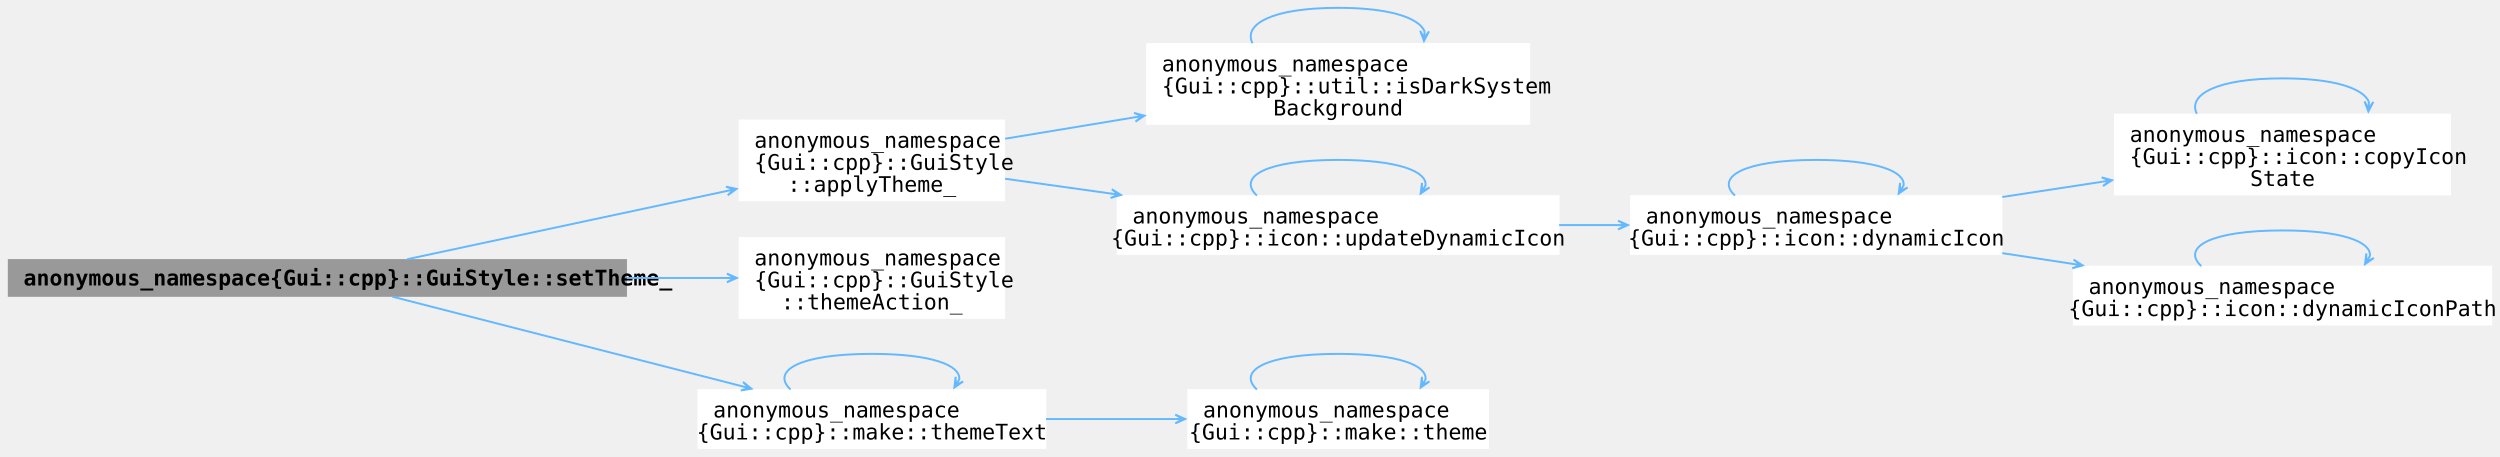
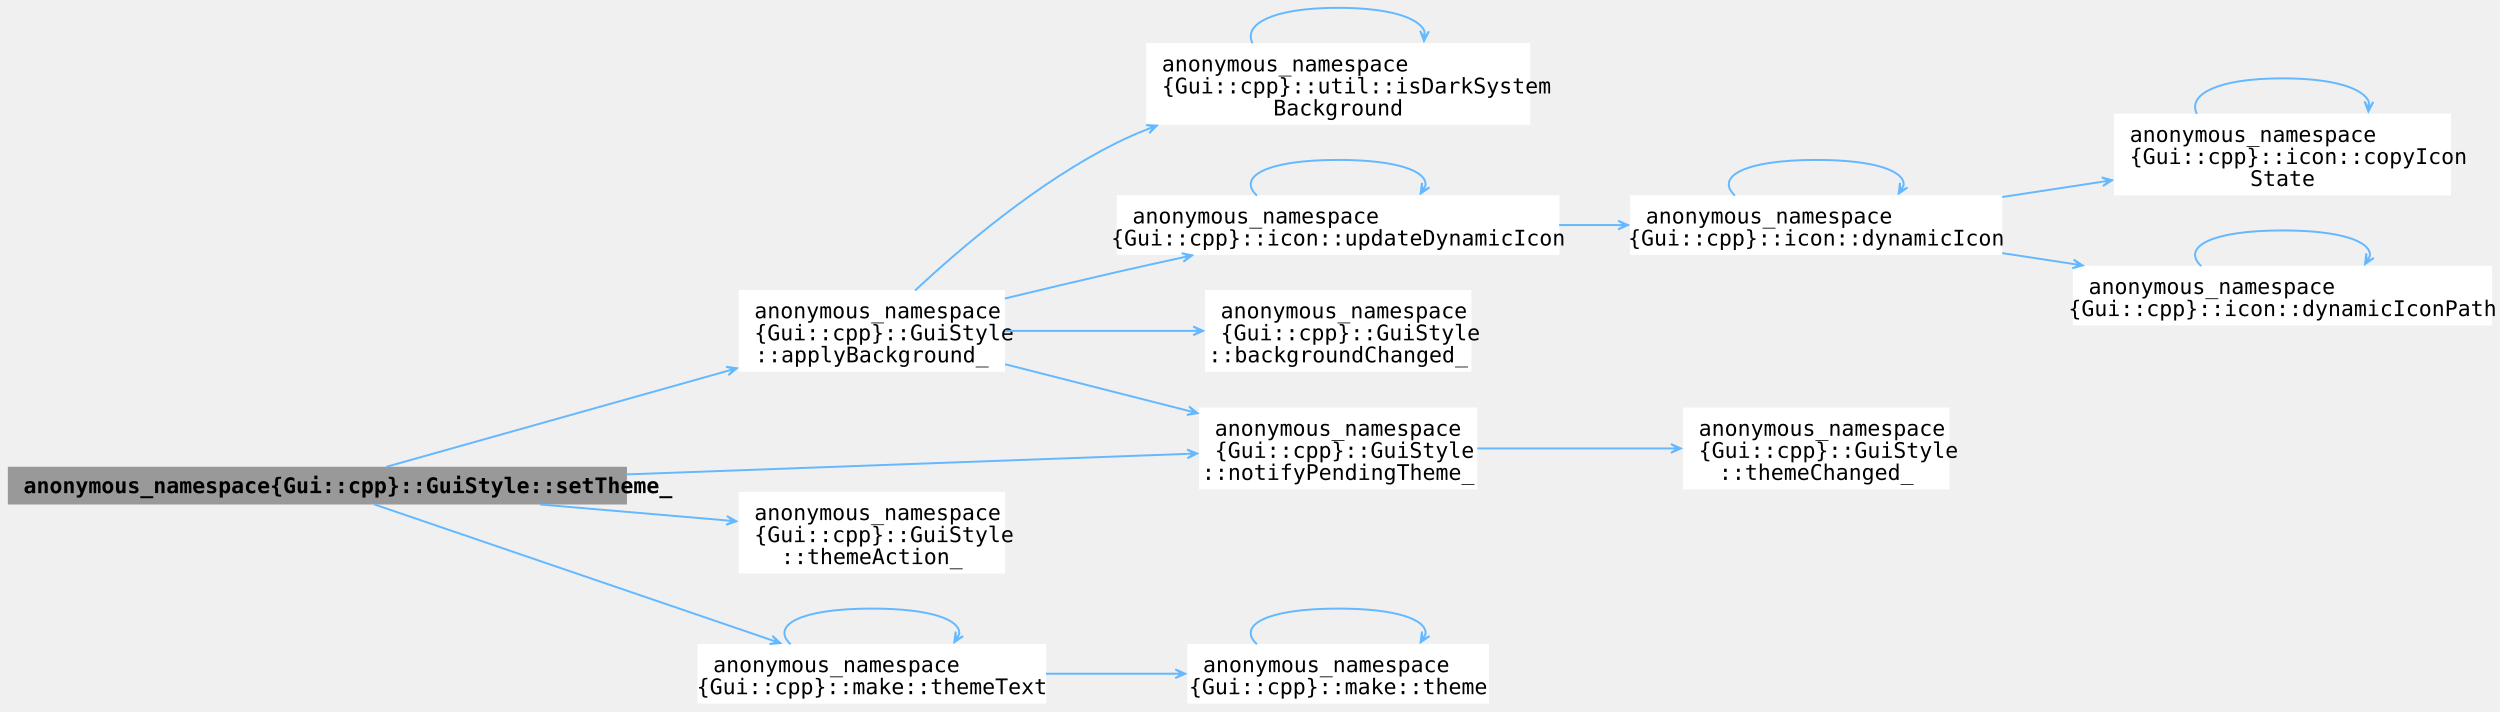
- <svg xmlns="http://www.w3.org/2000/svg" xmlns:xlink="http://www.w3.org/1999/xlink" width="1276pt" height="233pt" viewBox="0.00 0.00 1276.00 233.00">
-   <g id="graph0" class="graph" transform="scale(1 1) rotate(0) translate(4 229.12)">
+ <svg xmlns="http://www.w3.org/2000/svg" xmlns:xlink="http://www.w3.org/1999/xlink" width="1276pt" height="363pt" viewBox="0.00 0.00 1276.00 363.00">
+   <g id="graph0" class="graph" transform="scale(1 1) rotate(0) translate(4 359.12)">
    <g id="Node000001" class="node">
      <g id="a_Node000001">
        <a xlink:title="Changes the application theme and updates the shared actions.">
-           <polygon fill="#999999" stroke="none" points="316,-96.88 0,-96.88 0,-77.62 316,-77.62 316,-96.88" />
-           <text xml:space="preserve" text-anchor="start" x="8" y="-83.42" font-family="Consolas" font-weight="bold" font-size="11.00">anonymous_namespace{Gui::cpp}::GuiStyle::setTheme_</text>
+           <polygon fill="#999999" stroke="none" points="316,-120.88 0,-120.88 0,-101.62 316,-101.62 316,-120.88" />
+           <text xml:space="preserve" text-anchor="start" x="8" y="-107.42" font-family="Consolas" font-weight="bold" font-size="11.00">anonymous_namespace{Gui::cpp}::GuiStyle::setTheme_</text>
        </a>
      </g>
    </g>
    <g id="Node000002" class="node">
      <g id="a_Node000002">
-         <a xlink:href="../../d8/d63/classanonymous__namespace_02_gui_8cpp_03_1_1_gui_style.html#adce28a8e945214cefd27b7fdba6685b8" target="_top" xlink:title="Applies the selected theme and refreshes palettes and dynamic icons.">
-           <polygon fill="white" stroke="none" points="509,-168.12 373,-168.12 373,-126.38 509,-126.38 509,-168.12" />
-           <text xml:space="preserve" text-anchor="start" x="381" y="-153.68" font-family="Consolas" font-size="11.00">anonymous_namespace</text>
-           <text xml:space="preserve" text-anchor="start" x="381" y="-142.43" font-family="Consolas" font-size="11.00">{Gui::cpp}::GuiStyle</text>
-           <text xml:space="preserve" text-anchor="middle" x="441" y="-131.18" font-family="Consolas" font-size="11.00">::applyTheme_</text>
+         <a xlink:href="../../d8/d63/classanonymous__namespace_02_gui_8cpp_03_1_1_gui_style.html#a8ae684ca313b38c990685c3fb66084d4" target="_top" xlink:title="Applies the selected theme's effective background and refreshes palettes and dynamic icons.">
+           <polygon fill="white" stroke="none" points="509,-211.12 373,-211.12 373,-169.38 509,-169.38 509,-211.12" />
+           <text xml:space="preserve" text-anchor="start" x="381" y="-196.68" font-family="Consolas" font-size="11.00">anonymous_namespace</text>
+           <text xml:space="preserve" text-anchor="start" x="381" y="-185.43" font-family="Consolas" font-size="11.00">{Gui::cpp}::GuiStyle</text>
+           <text xml:space="preserve" text-anchor="middle" x="441" y="-174.18" font-family="Consolas" font-size="11.00">::applyBackground_</text>
        </a>
      </g>
    </g>
    <g id="edge1_Node000001_Node000002" class="edge">
      <g id="a_edge1_Node000001_Node000002">
        <a xlink:title=" ">
-           <path fill="none" stroke="#63b8ff" d="M203.84,-96.82C247.78,-106.21 315.49,-120.66 367.16,-131.7" />
-           <polygon fill="#63b8ff" stroke="#63b8ff" points="371.87,-132.7 366.51,-133.86 370.61,-132.43 366.98,-131.66 366.98,-131.66 366.98,-131.66 370.61,-132.43 367.45,-129.46 371.87,-132.7" />
-         </a>
-       </g>
-     </g>
-     <g id="Node000008" class="node">
-       <g id="a_Node000008">
+           <path fill="none" stroke="#63b8ff" d="M193.18,-120.86C236.23,-132.96 311.38,-154.09 367.47,-169.86" />
+           <polygon fill="#63b8ff" stroke="#63b8ff" points="372.01,-171.14 366.59,-171.95 370.78,-170.79 367.2,-169.78 367.2,-169.78 367.2,-169.78 370.78,-170.79 367.81,-167.62 372.01,-171.14" />
+         </a>
+       </g>
+     </g>
+     <g id="Node000005" class="node">
+       <g id="a_Node000005">
+         <a xlink:href="../../d8/d63/classanonymous__namespace_02_gui_8cpp_03_1_1_gui_style.html#a1863a5fbfb07bfa8299c280837a18f33" target="_top" xlink:title="Emits a pending theme notification after updates have finished.">
+           <polygon fill="white" stroke="none" points="750,-151.12 608,-151.12 608,-109.38 750,-109.38 750,-151.12" />
+           <text xml:space="preserve" text-anchor="start" x="616" y="-136.68" font-family="Consolas" font-size="11.00">anonymous_namespace</text>
+           <text xml:space="preserve" text-anchor="start" x="616" y="-125.42" font-family="Consolas" font-size="11.00">{Gui::cpp}::GuiStyle</text>
+           <text xml:space="preserve" text-anchor="middle" x="679" y="-114.17" font-family="Consolas" font-size="11.00">::notifyPendingTheme_</text>
+         </a>
+       </g>
+     </g>
+     <g id="edge15_Node000001_Node000005" class="edge">
+       <g id="a_edge15_Node000001_Node000005">
+         <a xlink:title=" ">
+           <path fill="none" stroke="#63b8ff" d="M315.77,-116.99C410.54,-120.46 527.1,-124.73 601.96,-127.47" />
+           <polygon fill="#63b8ff" stroke="#63b8ff" points="606.96,-127.65 601.88,-129.71 605.68,-127.6 601.96,-127.47 601.96,-127.47 601.96,-127.47 605.68,-127.6 602.05,-125.22 606.96,-127.65" />
+         </a>
+       </g>
+     </g>
+     <g id="Node000011" class="node">
+       <g id="a_Node000011">
        <a xlink:href="../../d8/d63/classanonymous__namespace_02_gui_8cpp_03_1_1_gui_style.html#a0c0486e169ceb0cfa74429efee1b52d7" target="_top" xlink:title="Returns the shared action for a theme.">
          <polygon fill="white" stroke="none" points="509,-108.12 373,-108.12 373,-66.38 509,-66.38 509,-108.12" />
          <text xml:space="preserve" text-anchor="start" x="381" y="-93.67" font-family="Consolas" font-size="11.00">anonymous_namespace</text>
          <text xml:space="preserve" text-anchor="start" x="381" y="-82.42" font-family="Consolas" font-size="11.00">{Gui::cpp}::GuiStyle</text>
          <text xml:space="preserve" text-anchor="middle" x="441" y="-71.17" font-family="Consolas" font-size="11.00">::themeAction_</text>
        </a>
      </g>
    </g>
-     <g id="edge12_Node000001_Node000008" class="edge">
-       <g id="a_edge12_Node000001_Node000008">
-         <a xlink:title=" ">
-           <path fill="none" stroke="#63b8ff" d="M315.93,-87.25C333.85,-87.25 351.4,-87.25 367.4,-87.25" />
-           <polygon fill="#63b8ff" stroke="#63b8ff" points="372.01,-87.25 367.01,-89.5 370.73,-87.25 367.01,-87.25 367.01,-87.25 367.01,-87.25 370.73,-87.25 367.01,-85 372.01,-87.25" />
-         </a>
-       </g>
-     </g>
-     <g id="Node000009" class="node">
-       <g id="a_Node000009">
+     <g id="edge16_Node000001_Node000011" class="edge">
+       <g id="a_edge16_Node000001_Node000011">
+         <a xlink:title=" ">
+           <path fill="none" stroke="#63b8ff" d="M271.67,-101.63C303.75,-98.89 337.84,-95.98 366.89,-93.49" />
+           <polygon fill="#63b8ff" stroke="#63b8ff" points="371.79,-93.08 367,-95.74 370.52,-93.18 366.81,-93.5 366.81,-93.5 366.81,-93.5 370.52,-93.18 366.62,-91.26 371.79,-93.08" />
+         </a>
+       </g>
+     </g>
+     <g id="Node000012" class="node">
+       <g id="a_Node000012">
        <a xlink:href="../../d3/d7e/namespaceanonymous__namespace_02_gui_8cpp_03_1_1make.html#a9a2245a7803c151568e1ba62908b916f" target="_top" xlink:title="Returns the theme name for logging.">
          <polygon fill="white" stroke="none" points="530,-30.5 352,-30.5 352,0 530,0 530,-30.5" />
          <text xml:space="preserve" text-anchor="start" x="360" y="-16.05" font-family="Consolas" font-size="11.00">anonymous_namespace</text>
          <text xml:space="preserve" text-anchor="middle" x="441" y="-4.8" font-family="Consolas" font-size="11.00">{Gui::cpp}::make::themeText</text>
        </a>
      </g>
    </g>
-     <g id="edge13_Node000001_Node000009" class="edge">
-       <g id="a_edge13_Node000001_Node000009">
-         <a xlink:title=" ">
-           <path fill="none" stroke="#63b8ff" d="M196.31,-77.69C241.76,-66.04 319.31,-46.18 374.72,-31.98" />
-           <polygon fill="#63b8ff" stroke="#63b8ff" points="379.5,-30.75 375.22,-34.17 378.26,-31.07 374.66,-31.99 374.66,-31.99 374.66,-31.99 378.26,-31.07 374.1,-29.81 379.5,-30.75" />
+     <g id="edge17_Node000001_Node000012" class="edge">
+       <g id="a_edge17_Node000001_Node000012">
+         <a xlink:title=" ">
+           <path fill="none" stroke="#63b8ff" d="M186.97,-101.69C234.24,-85.54 330.55,-52.64 389.77,-32.41" />
+           <polygon fill="#63b8ff" stroke="#63b8ff" points="394.23,-30.89 390.22,-34.63 393.01,-31.3 389.5,-32.5 389.5,-32.5 389.5,-32.5 393.01,-31.3 388.77,-30.38 394.23,-30.89" />
        </a>
      </g>
    </g>
    <g id="Node000003" class="node">
      <g id="a_Node000003">
-         <a xlink:href="../../d3/d01/namespaceanonymous__namespace_02_gui_8cpp_03_1_1util.html#a21a700efc0bcd2eeb14cb41c77fa3237" target="_top" xlink:title="Returns whether Windows uses a dark application theme.">
-           <polygon fill="white" stroke="none" points="777,-207.12 581,-207.12 581,-165.38 777,-165.38 777,-207.12" />
-           <text xml:space="preserve" text-anchor="start" x="589" y="-192.68" font-family="Consolas" font-size="11.00">anonymous_namespace</text>
-           <text xml:space="preserve" text-anchor="start" x="589" y="-181.43" font-family="Consolas" font-size="11.00">{Gui::cpp}::util::isDarkSystem</text>
-           <text xml:space="preserve" text-anchor="middle" x="679" y="-170.18" font-family="Consolas" font-size="11.00">Background</text>
+         <a xlink:href="../../d8/d63/classanonymous__namespace_02_gui_8cpp_03_1_1_gui_style.html#a50b19ecb70be648f554a9d7fc014731d" target="_top" xlink:title="Notifies listeners when the effective background changes.">
+           <polygon fill="white" stroke="none" points="747,-211.12 611,-211.12 611,-169.38 747,-169.38 747,-211.12" />
+           <text xml:space="preserve" text-anchor="start" x="619" y="-196.68" font-family="Consolas" font-size="11.00">anonymous_namespace</text>
+           <text xml:space="preserve" text-anchor="start" x="619" y="-185.43" font-family="Consolas" font-size="11.00">{Gui::cpp}::GuiStyle</text>
+           <text xml:space="preserve" text-anchor="middle" x="679" y="-174.18" font-family="Consolas" font-size="11.00">::backgroundChanged_</text>
        </a>
      </g>
    </g>
    <g id="edge2_Node000002_Node000003" class="edge">
      <g id="a_edge2_Node000002_Node000003">
        <a xlink:title=" ">
-           <path fill="none" stroke="#63b8ff" d="M509,-158.32C529.64,-161.73 552.86,-165.57 575.32,-169.28" />
-           <polygon fill="#63b8ff" stroke="#63b8ff" points="580.12,-170.08 574.82,-171.48 578.86,-169.87 575.19,-169.26 575.19,-169.26 575.19,-169.26 578.86,-169.87 575.56,-167.04 580.12,-170.08" />
+           <path fill="none" stroke="#63b8ff" d="M509,-190.25C539.02,-190.25 574.5,-190.25 605.18,-190.25" />
+           <polygon fill="#63b8ff" stroke="#63b8ff" points="610.03,-190.25 605.03,-192.5 608.74,-190.25 605.03,-190.25 605.03,-190.25 605.03,-190.25 608.74,-190.25 605.03,-188 610.03,-190.25" />
        </a>
      </g>
    </g>
    <g id="Node000004" class="node">
      <g id="a_Node000004">
+         <a xlink:href="../../d3/d01/namespaceanonymous__namespace_02_gui_8cpp_03_1_1util.html#a21a700efc0bcd2eeb14cb41c77fa3237" target="_top" xlink:title="Returns whether Windows uses a dark application theme.">
+           <polygon fill="white" stroke="none" points="777,-337.12 581,-337.12 581,-295.38 777,-295.38 777,-337.12" />
+           <text xml:space="preserve" text-anchor="start" x="589" y="-322.68" font-family="Consolas" font-size="11.00">anonymous_namespace</text>
+           <text xml:space="preserve" text-anchor="start" x="589" y="-311.43" font-family="Consolas" font-size="11.00">{Gui::cpp}::util::isDarkSystem</text>
+           <text xml:space="preserve" text-anchor="middle" x="679" y="-300.18" font-family="Consolas" font-size="11.00">Background</text>
+         </a>
+       </g>
+     </g>
+     <g id="edge3_Node000002_Node000004" class="edge">
+       <g id="a_edge3_Node000002_Node000004">
+         <a xlink:title=" ">
+           <path fill="none" stroke="#63b8ff" d="M463.03,-210.85C486.36,-232.6 526,-266.42 566,-286.25 571.14,-288.8 576.52,-291.15 582.03,-293.32" />
+           <polygon fill="#63b8ff" stroke="#63b8ff" points="586.44,-295 580.97,-295.32 585.24,-294.54 581.77,-293.22 581.77,-293.22 581.77,-293.22 585.24,-294.54 582.57,-291.12 586.44,-295" />
+         </a>
+       </g>
+     </g>
+     <g id="edge5_Node000002_Node000005" class="edge">
+       <g id="a_edge5_Node000002_Node000005">
+         <a xlink:title=" ">
+           <path fill="none" stroke="#63b8ff" d="M509,-173.22C538.13,-165.81 572.39,-157.1 602.42,-149.46" />
+           <polygon fill="#63b8ff" stroke="#63b8ff" points="607.19,-148.25 602.9,-151.67 605.95,-148.57 602.34,-149.49 602.34,-149.49 602.34,-149.49 605.95,-148.57 601.79,-147.3 607.19,-148.25" />
+         </a>
+       </g>
+     </g>
+     <g id="Node000007" class="node">
+       <g id="a_Node000007">
        <a xlink:href="../../df/d10/namespaceanonymous__namespace_02_gui_8cpp_03_1_1icon.html#a2e96e3d71c1a39270063255dcbebb6b0" target="_top" xlink:title="Updates an action's icon for the selected theme.">
-           <polygon fill="white" stroke="none" points="792,-129.5 566,-129.5 566,-99 792,-99 792,-129.5" />
-           <text xml:space="preserve" text-anchor="start" x="574" y="-115.05" font-family="Consolas" font-size="11.00">anonymous_namespace</text>
-           <text xml:space="preserve" text-anchor="middle" x="679" y="-103.8" font-family="Consolas" font-size="11.00">{Gui::cpp}::icon::updateDynamicIcon</text>
-         </a>
-       </g>
-     </g>
-     <g id="edge4_Node000002_Node000004" class="edge">
-       <g id="a_edge4_Node000002_Node000004">
-         <a xlink:title=" ">
-           <path fill="none" stroke="#63b8ff" d="M509,-137.88C526.04,-135.5 544.84,-132.87 563.52,-130.26" />
-           <polygon fill="#63b8ff" stroke="#63b8ff" points="568.11,-129.62 563.47,-132.54 566.84,-129.79 563.16,-130.31 563.16,-130.31 563.16,-130.31 566.84,-129.79 562.84,-128.08 568.11,-129.62" />
-         </a>
-       </g>
-     </g>
-     <g id="edge3_Node000003_Node000003" class="edge">
-       <g id="a_edge3_Node000003_Node000003">
-         <a xlink:title=" ">
-           <path fill="none" stroke="#63b8ff" d="M635.26,-207.05C630.49,-216.7 645.07,-225.12 679,-225.12 705.51,-225.12 720.21,-219.98 723.1,-213.13" />
-           <polygon fill="#63b8ff" stroke="#63b8ff" points="722.81,-208.26 725.35,-213.12 722.89,-209.54 723.1,-213.26 723.1,-213.26 723.1,-213.26 722.89,-209.54 720.86,-213.39 722.81,-208.26" />
-         </a>
-       </g>
-     </g>
-     <g id="edge11_Node000004_Node000004" class="edge">
-       <g id="a_edge11_Node000004_Node000004">
-         <a xlink:title=" ">
-           <path fill="none" stroke="#63b8ff" d="M637.52,-129.3C627.52,-138.62 641.35,-147.5 679,-147.5 709.59,-147.5 724.46,-141.64 723.59,-134.44" />
-           <polygon fill="#63b8ff" stroke="#63b8ff" points="721.11,-130.34 725.62,-133.45 721.77,-131.43 723.7,-134.62 723.7,-134.62 723.7,-134.62 721.77,-131.43 721.77,-135.78 721.11,-130.34" />
-         </a>
-       </g>
-     </g>
-     <g id="Node000005" class="node">
-       <g id="a_Node000005">
-         <a xlink:href="../../df/d10/namespaceanonymous__namespace_02_gui_8cpp_03_1_1icon.html#acb3f85109e62ceb8dca43bd11d2274e8" target="_top" xlink:title="Creates a themed icon, falling back to original normal-mode pixmaps for missing resources.">
-           <polygon fill="white" stroke="none" points="1018,-129.5 828,-129.5 828,-99 1018,-99 1018,-129.5" />
-           <text xml:space="preserve" text-anchor="start" x="836" y="-115.05" font-family="Consolas" font-size="11.00">anonymous_namespace</text>
-           <text xml:space="preserve" text-anchor="middle" x="923" y="-103.8" font-family="Consolas" font-size="11.00">{Gui::cpp}::icon::dynamicIcon</text>
-         </a>
-       </g>
-     </g>
-     <g id="edge5_Node000004_Node000005" class="edge">
-       <g id="a_edge5_Node000004_Node000005">
-         <a xlink:title=" ">
-           <path fill="none" stroke="#63b8ff" d="M791.79,-114.25C801.84,-114.25 811.98,-114.25 821.92,-114.25" />
-           <polygon fill="#63b8ff" stroke="#63b8ff" points="826.86,-114.25 821.86,-116.5 825.58,-114.25 821.86,-114.25 821.86,-114.25 821.86,-114.25 825.58,-114.25 821.86,-112 826.86,-114.25" />
-         </a>
-       </g>
-     </g>
-     <g id="edge8_Node000005_Node000005" class="edge">
-       <g id="a_edge8_Node000005_Node000005">
-         <a xlink:title=" ">
-           <path fill="none" stroke="#63b8ff" d="M881.52,-129.3C871.52,-138.62 885.35,-147.5 923,-147.5 953.59,-147.5 968.46,-141.64 967.59,-134.44" />
-           <polygon fill="#63b8ff" stroke="#63b8ff" points="965.11,-130.34 969.62,-133.45 965.77,-131.43 967.7,-134.62 967.7,-134.62 967.7,-134.62 965.77,-131.43 965.77,-135.78 965.11,-130.34" />
+           <polygon fill="white" stroke="none" points="792,-259.5 566,-259.5 566,-229 792,-229 792,-259.5" />
+           <text xml:space="preserve" text-anchor="start" x="574" y="-245.05" font-family="Consolas" font-size="11.00">anonymous_namespace</text>
+           <text xml:space="preserve" text-anchor="middle" x="679" y="-233.8" font-family="Consolas" font-size="11.00">{Gui::cpp}::icon::updateDynamicIcon</text>
+         </a>
+       </g>
+     </g>
+     <g id="edge7_Node000002_Node000007" class="edge">
+       <g id="a_edge7_Node000002_Node000007">
+         <a xlink:title=" ">
+           <path fill="none" stroke="#63b8ff" d="M508.85,-206.76C527.34,-211.24 547.43,-216.01 566,-220.25 576.9,-222.74 588.41,-225.29 599.74,-227.75" />
+           <polygon fill="#63b8ff" stroke="#63b8ff" points="604.45,-228.78 599.09,-229.91 603.2,-228.51 599.56,-227.72 599.56,-227.72 599.56,-227.72 603.2,-228.51 600.04,-225.52 604.45,-228.78" />
+         </a>
+       </g>
+     </g>
+     <g id="edge4_Node000004_Node000004" class="edge">
+       <g id="a_edge4_Node000004_Node000004">
+         <a xlink:title=" ">
+           <path fill="none" stroke="#63b8ff" d="M635.26,-337.05C630.49,-346.7 645.07,-355.12 679,-355.12 705.51,-355.12 720.21,-349.98 723.1,-343.13" />
+           <polygon fill="#63b8ff" stroke="#63b8ff" points="722.81,-338.26 725.35,-343.12 722.89,-339.54 723.1,-343.26 723.1,-343.26 723.1,-343.26 722.89,-339.54 720.86,-343.39 722.81,-338.26" />
        </a>
      </g>
    </g>
    <g id="Node000006" class="node">
      <g id="a_Node000006">
-         <a xlink:href="../../df/d10/namespaceanonymous__namespace_02_gui_8cpp_03_1_1icon.html#ab045516bfe911dbcb58313d007668b28" target="_top" xlink:title="Copies the normal-mode pixmaps for one icon state.">
-           <polygon fill="white" stroke="none" points="1247,-171.12 1075,-171.12 1075,-129.38 1247,-129.38 1247,-171.12" />
-           <text xml:space="preserve" text-anchor="start" x="1083" y="-156.68" font-family="Consolas" font-size="11.00">anonymous_namespace</text>
-           <text xml:space="preserve" text-anchor="start" x="1083" y="-145.43" font-family="Consolas" font-size="11.00">{Gui::cpp}::icon::copyIcon</text>
-           <text xml:space="preserve" text-anchor="middle" x="1161" y="-134.18" font-family="Consolas" font-size="11.00">State</text>
+         <a xlink:href="../../d8/d63/classanonymous__namespace_02_gui_8cpp_03_1_1_gui_style.html#ad604e3d850e894f45b5d07796e7ec43b" target="_top" xlink:title="Notifies listeners when the selected theme changes.">
+           <polygon fill="white" stroke="none" points="991,-151.12 855,-151.12 855,-109.38 991,-109.38 991,-151.12" />
+           <text xml:space="preserve" text-anchor="start" x="863" y="-136.68" font-family="Consolas" font-size="11.00">anonymous_namespace</text>
+           <text xml:space="preserve" text-anchor="start" x="863" y="-125.42" font-family="Consolas" font-size="11.00">{Gui::cpp}::GuiStyle</text>
+           <text xml:space="preserve" text-anchor="middle" x="923" y="-114.17" font-family="Consolas" font-size="11.00">::themeChanged_</text>
        </a>
      </g>
    </g>
    <g id="edge6_Node000005_Node000006" class="edge">
      <g id="a_edge6_Node000005_Node000006">
        <a xlink:title=" ">
-           <path fill="none" stroke="#63b8ff" d="M1017.95,-128.58C1034.78,-131.15 1052.29,-133.82 1069.03,-136.37" />
-           <polygon fill="#63b8ff" stroke="#63b8ff" points="1073.96,-137.13 1068.68,-138.6 1072.69,-136.93 1069.02,-136.37 1069.02,-136.37 1069.02,-136.37 1072.69,-136.93 1069.36,-134.15 1073.96,-137.13" />
-         </a>
-       </g>
-     </g>
-     <g id="Node000007" class="node">
-       <g id="a_Node000007">
+           <path fill="none" stroke="#63b8ff" d="M750,-130.25C781.01,-130.25 817.5,-130.25 848.87,-130.25" />
+           <polygon fill="#63b8ff" stroke="#63b8ff" points="853.86,-130.25 848.86,-132.5 852.57,-130.25 848.86,-130.25 848.86,-130.25 848.86,-130.25 852.57,-130.25 848.86,-128 853.86,-130.25" />
+         </a>
+       </g>
+     </g>
+     <g id="edge14_Node000007_Node000007" class="edge">
+       <g id="a_edge14_Node000007_Node000007">
+         <a xlink:title=" ">
+           <path fill="none" stroke="#63b8ff" d="M637.52,-259.3C627.52,-268.62 641.35,-277.5 679,-277.5 709.59,-277.5 724.46,-271.64 723.59,-264.44" />
+           <polygon fill="#63b8ff" stroke="#63b8ff" points="721.11,-260.34 725.62,-263.45 721.77,-261.43 723.7,-264.62 723.7,-264.62 723.7,-264.62 721.77,-261.43 721.77,-265.78 721.11,-260.34" />
+         </a>
+       </g>
+     </g>
+     <g id="Node000008" class="node">
+       <g id="a_Node000008">
+         <a xlink:href="../../df/d10/namespaceanonymous__namespace_02_gui_8cpp_03_1_1icon.html#acb3f85109e62ceb8dca43bd11d2274e8" target="_top" xlink:title="Creates a themed icon, falling back to original normal-mode pixmaps for missing resources.">
+           <polygon fill="white" stroke="none" points="1018,-259.5 828,-259.5 828,-229 1018,-229 1018,-259.5" />
+           <text xml:space="preserve" text-anchor="start" x="836" y="-245.05" font-family="Consolas" font-size="11.00">anonymous_namespace</text>
+           <text xml:space="preserve" text-anchor="middle" x="923" y="-233.8" font-family="Consolas" font-size="11.00">{Gui::cpp}::icon::dynamicIcon</text>
+         </a>
+       </g>
+     </g>
+     <g id="edge8_Node000007_Node000008" class="edge">
+       <g id="a_edge8_Node000007_Node000008">
+         <a xlink:title=" ">
+           <path fill="none" stroke="#63b8ff" d="M791.79,-244.25C801.84,-244.25 811.98,-244.25 821.92,-244.25" />
+           <polygon fill="#63b8ff" stroke="#63b8ff" points="826.86,-244.25 821.86,-246.5 825.58,-244.25 821.86,-244.25 821.86,-244.25 821.86,-244.25 825.58,-244.25 821.86,-242 826.86,-244.25" />
+         </a>
+       </g>
+     </g>
+     <g id="edge11_Node000008_Node000008" class="edge">
+       <g id="a_edge11_Node000008_Node000008">
+         <a xlink:title=" ">
+           <path fill="none" stroke="#63b8ff" d="M881.52,-259.3C871.52,-268.62 885.35,-277.5 923,-277.5 953.59,-277.5 968.46,-271.64 967.59,-264.44" />
+           <polygon fill="#63b8ff" stroke="#63b8ff" points="965.11,-260.34 969.62,-263.45 965.77,-261.43 967.7,-264.62 967.7,-264.62 967.7,-264.62 965.77,-261.43 965.77,-265.78 965.11,-260.34" />
+         </a>
+       </g>
+     </g>
+     <g id="Node000009" class="node">
+       <g id="a_Node000009">
+         <a xlink:href="../../df/d10/namespaceanonymous__namespace_02_gui_8cpp_03_1_1icon.html#ab045516bfe911dbcb58313d007668b28" target="_top" xlink:title="Copies the normal-mode pixmaps for one icon state.">
+           <polygon fill="white" stroke="none" points="1247,-301.12 1075,-301.12 1075,-259.38 1247,-259.38 1247,-301.12" />
+           <text xml:space="preserve" text-anchor="start" x="1083" y="-286.68" font-family="Consolas" font-size="11.00">anonymous_namespace</text>
+           <text xml:space="preserve" text-anchor="start" x="1083" y="-275.43" font-family="Consolas" font-size="11.00">{Gui::cpp}::icon::copyIcon</text>
+           <text xml:space="preserve" text-anchor="middle" x="1161" y="-264.18" font-family="Consolas" font-size="11.00">State</text>
+         </a>
+       </g>
+     </g>
+     <g id="edge9_Node000008_Node000009" class="edge">
+       <g id="a_edge9_Node000008_Node000009">
+         <a xlink:title=" ">
+           <path fill="none" stroke="#63b8ff" d="M1017.95,-258.58C1034.78,-261.15 1052.29,-263.82 1069.03,-266.37" />
+           <polygon fill="#63b8ff" stroke="#63b8ff" points="1073.96,-267.13 1068.68,-268.6 1072.69,-266.93 1069.02,-266.37 1069.02,-266.37 1069.02,-266.37 1072.69,-266.93 1069.36,-264.15 1073.96,-267.13" />
+         </a>
+       </g>
+     </g>
+     <g id="Node000010" class="node">
+       <g id="a_Node000010">
        <a xlink:href="../../df/d10/namespaceanonymous__namespace_02_gui_8cpp_03_1_1icon.html#a6ccf463e65a358a2e6f54e73769bae0c" target="_top" xlink:title="Finds a theme-specific icon resource, falling back to the default resource.">
-           <polygon fill="white" stroke="none" points="1268,-93.5 1054,-93.5 1054,-63 1268,-63 1268,-93.5" />
-           <text xml:space="preserve" text-anchor="start" x="1062" y="-79.05" font-family="Consolas" font-size="11.00">anonymous_namespace</text>
-           <text xml:space="preserve" text-anchor="middle" x="1161" y="-67.8" font-family="Consolas" font-size="11.00">{Gui::cpp}::icon::dynamicIconPath</text>
-         </a>
-       </g>
-     </g>
-     <g id="edge9_Node000005_Node000007" class="edge">
-       <g id="a_edge9_Node000005_Node000007">
-         <a xlink:title=" ">
-           <path fill="none" stroke="#63b8ff" d="M1017.95,-99.92C1029.88,-98.1 1042.15,-96.23 1054.25,-94.38" />
-           <polygon fill="#63b8ff" stroke="#63b8ff" points="1058.97,-93.66 1054.37,-96.64 1057.71,-93.85 1054.03,-94.42 1054.03,-94.42 1054.03,-94.42 1057.71,-93.85 1053.69,-92.19 1058.97,-93.66" />
-         </a>
-       </g>
-     </g>
-     <g id="edge7_Node000006_Node000006" class="edge">
-       <g id="a_edge7_Node000006_Node000006">
-         <a xlink:title=" ">
-           <path fill="none" stroke="#63b8ff" d="M1117.26,-171.05C1112.49,-180.7 1127.07,-189.12 1161,-189.12 1187.51,-189.12 1202.21,-183.98 1205.1,-177.13" />
-           <polygon fill="#63b8ff" stroke="#63b8ff" points="1204.81,-172.26 1207.35,-177.12 1204.89,-173.54 1205.1,-177.26 1205.1,-177.26 1205.1,-177.26 1204.89,-173.54 1202.86,-177.39 1204.81,-172.26" />
-         </a>
-       </g>
-     </g>
-     <g id="edge10_Node000007_Node000007" class="edge">
-       <g id="a_edge10_Node000007_Node000007">
-         <a xlink:title=" ">
-           <path fill="none" stroke="#63b8ff" d="M1119.52,-93.3C1109.52,-102.62 1123.35,-111.5 1161,-111.5 1191.59,-111.5 1206.46,-105.64 1205.59,-98.44" />
-           <polygon fill="#63b8ff" stroke="#63b8ff" points="1203.11,-94.34 1207.62,-97.45 1203.77,-95.43 1205.7,-98.62 1205.7,-98.62 1205.7,-98.62 1203.77,-95.43 1203.77,-99.78 1203.11,-94.34" />
-         </a>
-       </g>
-     </g>
-     <g id="edge16_Node000009_Node000009" class="edge">
-       <g id="a_edge16_Node000009_Node000009">
+           <polygon fill="white" stroke="none" points="1268,-223.5 1054,-223.5 1054,-193 1268,-193 1268,-223.5" />
+           <text xml:space="preserve" text-anchor="start" x="1062" y="-209.05" font-family="Consolas" font-size="11.00">anonymous_namespace</text>
+           <text xml:space="preserve" text-anchor="middle" x="1161" y="-197.8" font-family="Consolas" font-size="11.00">{Gui::cpp}::icon::dynamicIconPath</text>
+         </a>
+       </g>
+     </g>
+     <g id="edge12_Node000008_Node000010" class="edge">
+       <g id="a_edge12_Node000008_Node000010">
+         <a xlink:title=" ">
+           <path fill="none" stroke="#63b8ff" d="M1017.95,-229.92C1029.88,-228.1 1042.15,-226.23 1054.25,-224.38" />
+           <polygon fill="#63b8ff" stroke="#63b8ff" points="1058.97,-223.66 1054.37,-226.64 1057.71,-223.85 1054.03,-224.42 1054.03,-224.42 1054.03,-224.42 1057.71,-223.85 1053.69,-222.19 1058.97,-223.66" />
+         </a>
+       </g>
+     </g>
+     <g id="edge10_Node000009_Node000009" class="edge">
+       <g id="a_edge10_Node000009_Node000009">
+         <a xlink:title=" ">
+           <path fill="none" stroke="#63b8ff" d="M1117.26,-301.05C1112.49,-310.7 1127.07,-319.12 1161,-319.12 1187.51,-319.12 1202.21,-313.98 1205.1,-307.13" />
+           <polygon fill="#63b8ff" stroke="#63b8ff" points="1204.81,-302.26 1207.35,-307.12 1204.89,-303.54 1205.1,-307.26 1205.1,-307.26 1205.1,-307.26 1204.89,-303.54 1202.86,-307.39 1204.81,-302.26" />
+         </a>
+       </g>
+     </g>
+     <g id="edge13_Node000010_Node000010" class="edge">
+       <g id="a_edge13_Node000010_Node000010">
+         <a xlink:title=" ">
+           <path fill="none" stroke="#63b8ff" d="M1119.52,-223.3C1109.52,-232.62 1123.35,-241.5 1161,-241.5 1191.59,-241.5 1206.46,-235.64 1205.59,-228.44" />
+           <polygon fill="#63b8ff" stroke="#63b8ff" points="1203.11,-224.34 1207.62,-227.45 1203.77,-225.43 1205.7,-228.62 1205.7,-228.62 1205.7,-228.62 1203.77,-225.43 1203.77,-229.78 1203.11,-224.34" />
+         </a>
+       </g>
+     </g>
+     <g id="edge20_Node000012_Node000012" class="edge">
+       <g id="a_edge20_Node000012_Node000012">
        <a xlink:title=" ">
          <path fill="none" stroke="#63b8ff" d="M399.52,-30.3C389.52,-39.62 403.35,-48.5 441,-48.5 471.59,-48.5 486.46,-42.64 485.59,-35.44" />
          <polygon fill="#63b8ff" stroke="#63b8ff" points="483.11,-31.34 487.62,-34.45 483.77,-32.43 485.7,-35.62 485.7,-35.62 485.7,-35.62 483.77,-32.43 483.77,-36.78 483.11,-31.34" />
        </a>
      </g>
    </g>
-     <g id="Node000010" class="node">
-       <g id="a_Node000010">
+     <g id="Node000013" class="node">
+       <g id="a_Node000013">
        <a xlink:href="../../d3/d7e/namespaceanonymous__namespace_02_gui_8cpp_03_1_1make.html#a250906c4c6bd7ae06482b3e9c60e4882" target="_top" xlink:title="Creates the colors, palette and pens for a dark or light theme.">
          <polygon fill="white" stroke="none" points="756,-30.5 602,-30.5 602,0 756,0 756,-30.5" />
          <text xml:space="preserve" text-anchor="start" x="610" y="-16.05" font-family="Consolas" font-size="11.00">anonymous_namespace</text>
          <text xml:space="preserve" text-anchor="middle" x="679" y="-4.8" font-family="Consolas" font-size="11.00">{Gui::cpp}::make::theme</text>
        </a>
      </g>
    </g>
-     <g id="edge14_Node000009_Node000010" class="edge">
-       <g id="a_edge14_Node000009_Node000010">
+     <g id="edge18_Node000012_Node000013" class="edge">
+       <g id="a_edge18_Node000012_Node000013">
        <a xlink:title=" ">
          <path fill="none" stroke="#63b8ff" d="M529.88,-15.25C551.56,-15.25 574.7,-15.25 596.08,-15.25" />
          <polygon fill="#63b8ff" stroke="#63b8ff" points="600.85,-15.25 595.85,-17.5 599.56,-15.25 595.85,-15.25 595.85,-15.25 595.85,-15.25 599.56,-15.25 595.85,-13 600.85,-15.25" />
        </a>
      </g>
    </g>
-     <g id="edge15_Node000010_Node000010" class="edge">
-       <g id="a_edge15_Node000010_Node000010">
+     <g id="edge19_Node000013_Node000013" class="edge">
+       <g id="a_edge19_Node000013_Node000013">
        <a xlink:title=" ">
          <path fill="none" stroke="#63b8ff" d="M637.52,-30.3C627.52,-39.62 641.35,-48.5 679,-48.5 709.59,-48.5 724.46,-42.64 723.59,-35.44" />
          <polygon fill="#63b8ff" stroke="#63b8ff" points="721.11,-31.34 725.62,-34.45 721.77,-32.43 723.7,-35.62 723.7,-35.62 723.7,-35.62 721.77,-32.43 721.77,-36.78 721.11,-31.34" />
        </a>
      </g>
    </g>
  </g>
</svg>
